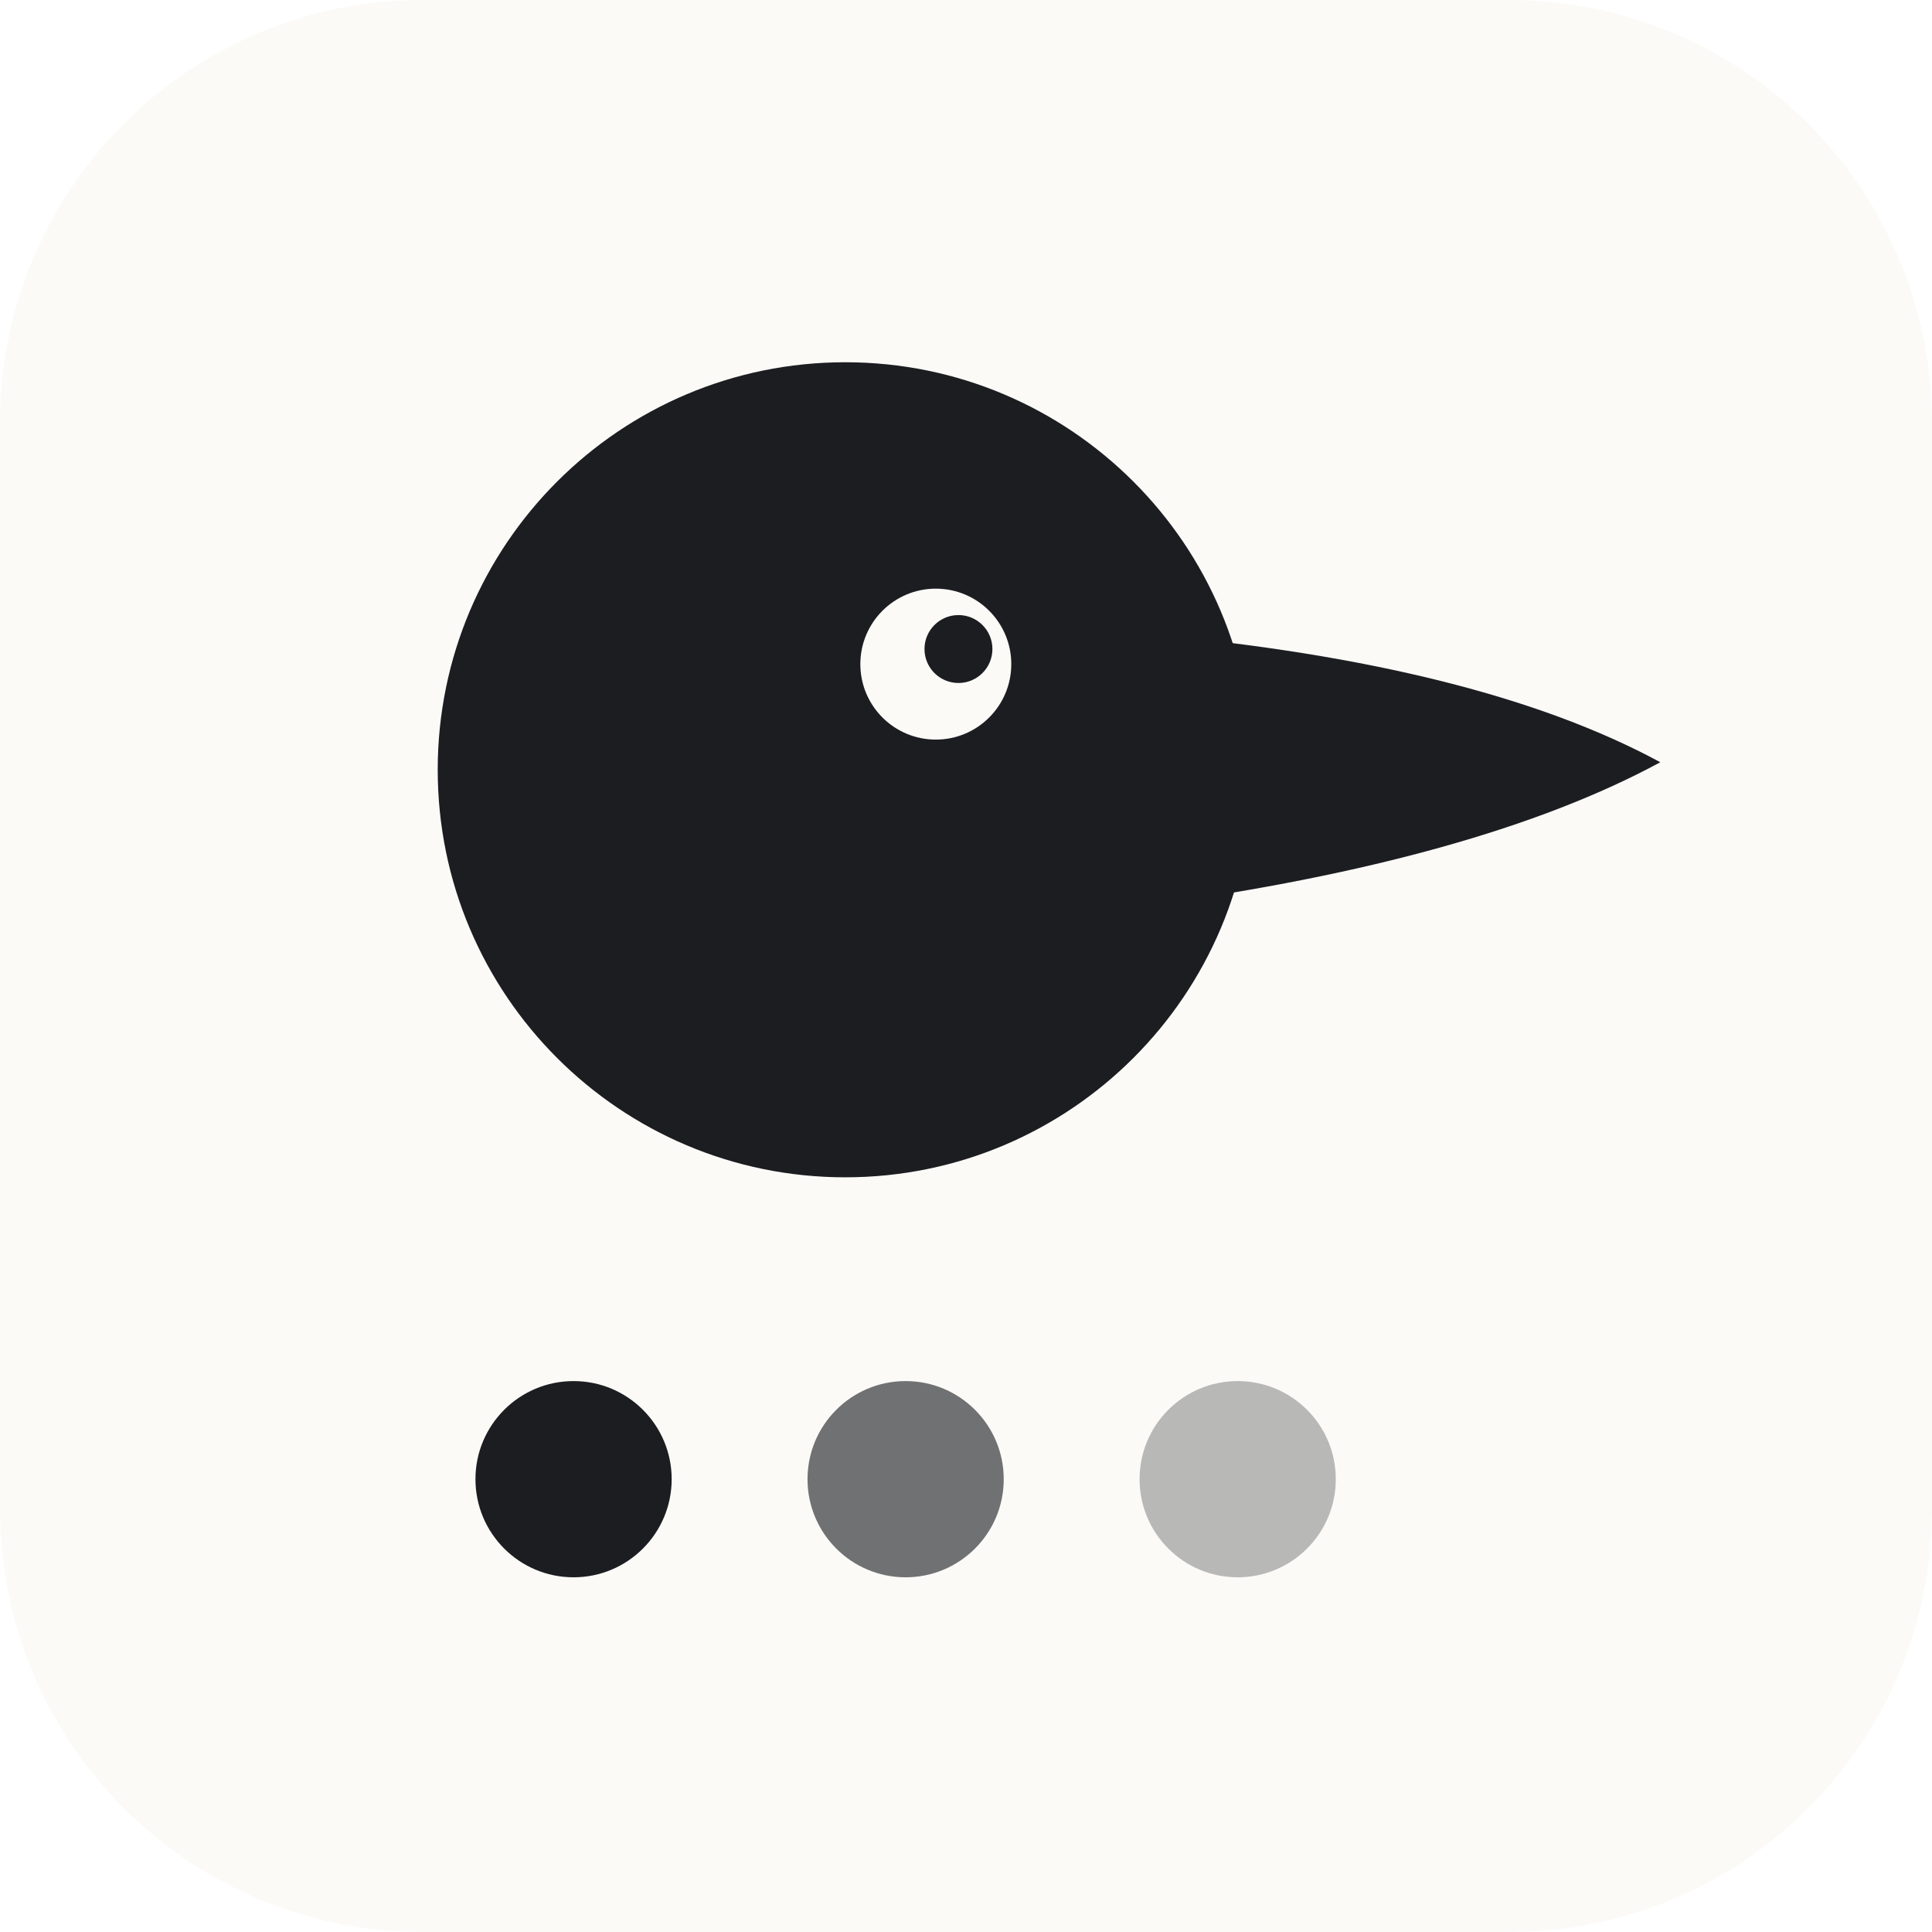
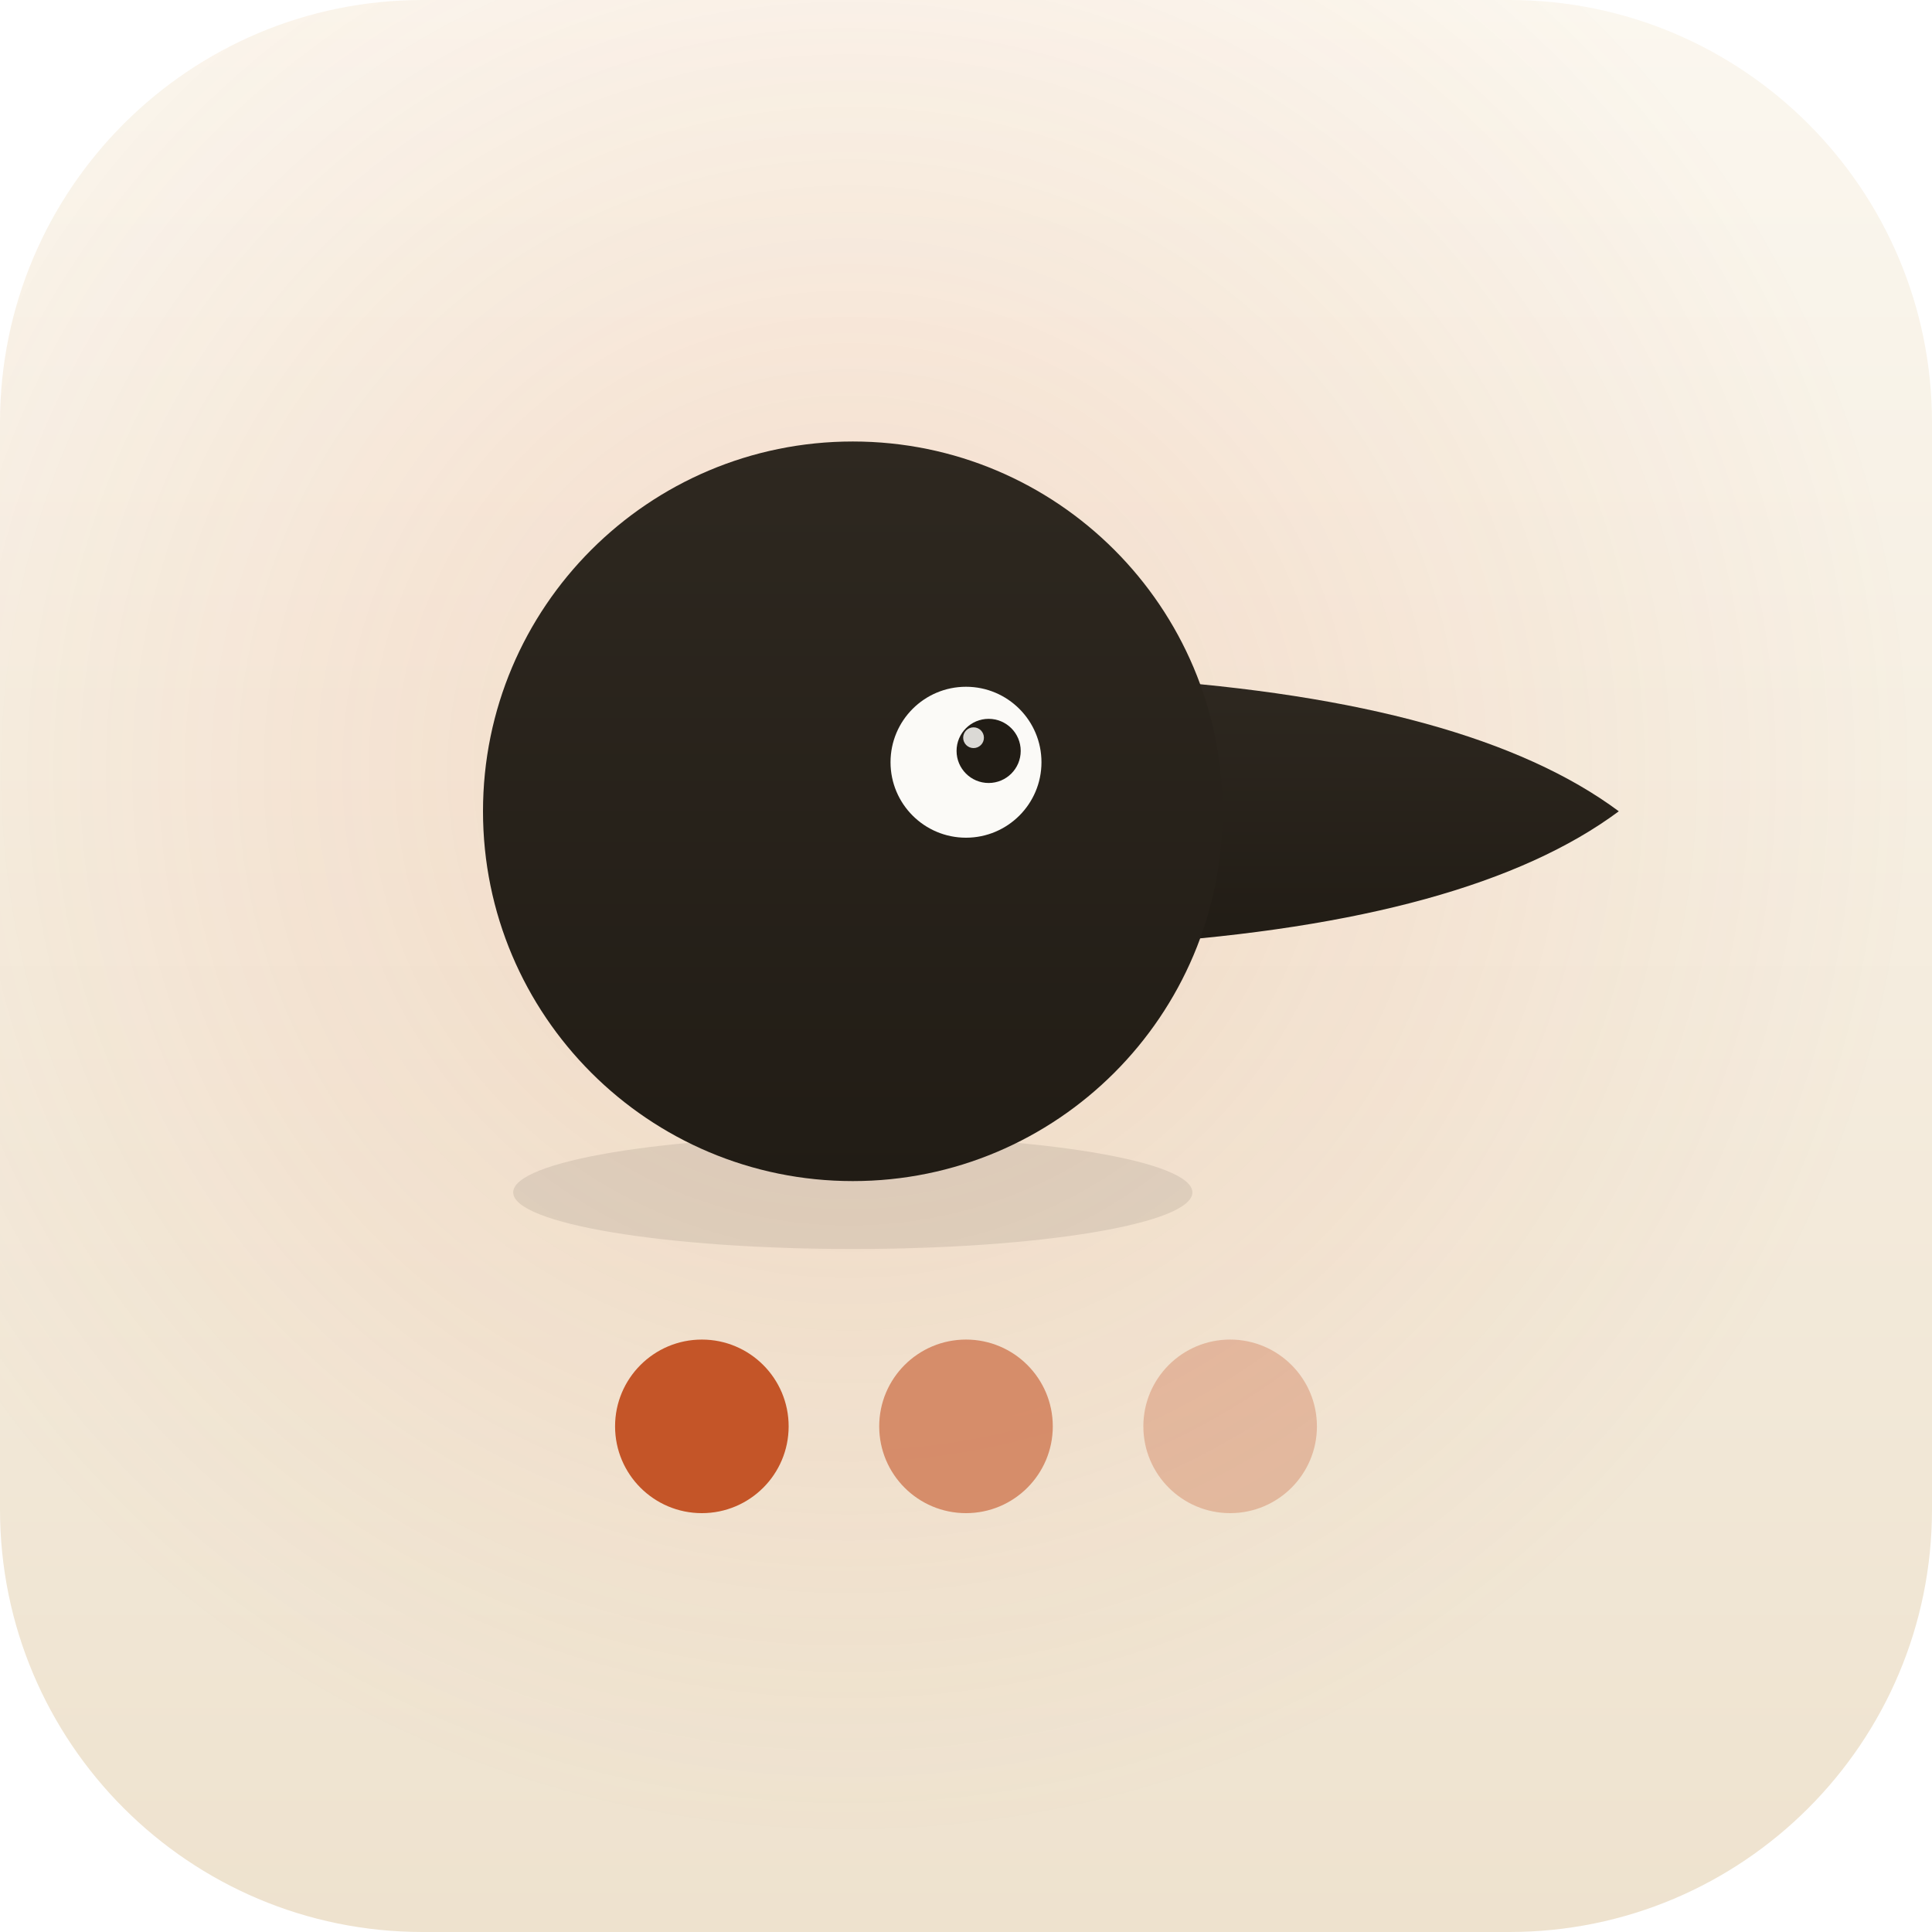
- <svg xmlns="http://www.w3.org/2000/svg" viewBox="0 0 256 256">
-   <rect width="256" height="256" rx="56" fill="#FBFAF7" />
-   <g>
-     <circle cx="112" cy="102" r="54" fill="#1C1D21" />
-     <path d="M 152 84 Q 196 88 220 101 Q 196 114 152 120 Q 162 101 152 84 Z" fill="#1C1D21" />
-     <circle cx="124" cy="88" r="10" fill="#FBFAF7" />
-     <circle cx="127" cy="86" r="4.5" fill="#1C1D21" />
-     <circle cx="76" cy="196" r="13" fill="#1C1D21" />
-     <circle cx="120" cy="196" r="13" fill="#1C1D21" opacity="0.62" />
-     <circle cx="164" cy="196" r="13" fill="#1C1D21" opacity="0.3" />
+ <svg xmlns="http://www.w3.org/2000/svg" viewBox="0 0 1024 1024" width="1024" height="1024">
+   <defs>
+     <linearGradient id="paper" x1="0" y1="0" x2="0" y2="1">
+       <stop offset="0" stop-color="#FBF7EF" />
+       <stop offset="1" stop-color="#EEE2CE" />
+     </linearGradient>
+     <radialGradient id="glow" cx="0.44" cy="0.40" r="0.55">
+       <stop offset="0" stop-color="#E06F38" stop-opacity="0.16" />
+       <stop offset="1" stop-color="#E06F38" stop-opacity="0" />
+     </radialGradient>
+     <linearGradient id="ink" x1="0" y1="0" x2="0" y2="1">
+       <stop offset="0" stop-color="#2E2820" />
+       <stop offset="1" stop-color="#211C15" />
+     </linearGradient>
+   </defs>
+   <clipPath id="round">
+     <rect width="1024" height="1024" rx="224" />
+   </clipPath>
+   <g clip-path="url(#round)">
+     <rect width="1024" height="1024" fill="url(#paper)" />
+     <rect width="1024" height="1024" fill="url(#glow)" />
+     <g>
+       <ellipse cx="452" cy="632" rx="180" ry="30" fill="#2A2018" opacity="0.10" />
+       <path d="M 604 360 Q 780 372 858 430 Q 780 488 604 500 Q 632 430 604 360 Z" fill="url(#ink)" />
+       <circle cx="452" cy="430" r="196" fill="url(#ink)" />
+       <circle cx="512" cy="404" r="40" fill="#FBFAF7" />
+       <circle cx="524" cy="398" r="17" fill="#211C15" />
+       <circle cx="516" cy="391" r="5.5" fill="#FBFAF7" opacity="0.85" />
+     </g>
+     <g>
+       <circle cx="372" cy="756" r="46" fill="#C45528" />
+       <circle cx="512" cy="756" r="46" fill="#C45528" opacity="0.6" />
+       <circle cx="652" cy="756" r="46" fill="#C45528" opacity="0.3" />
+     </g>
  </g>
</svg>
